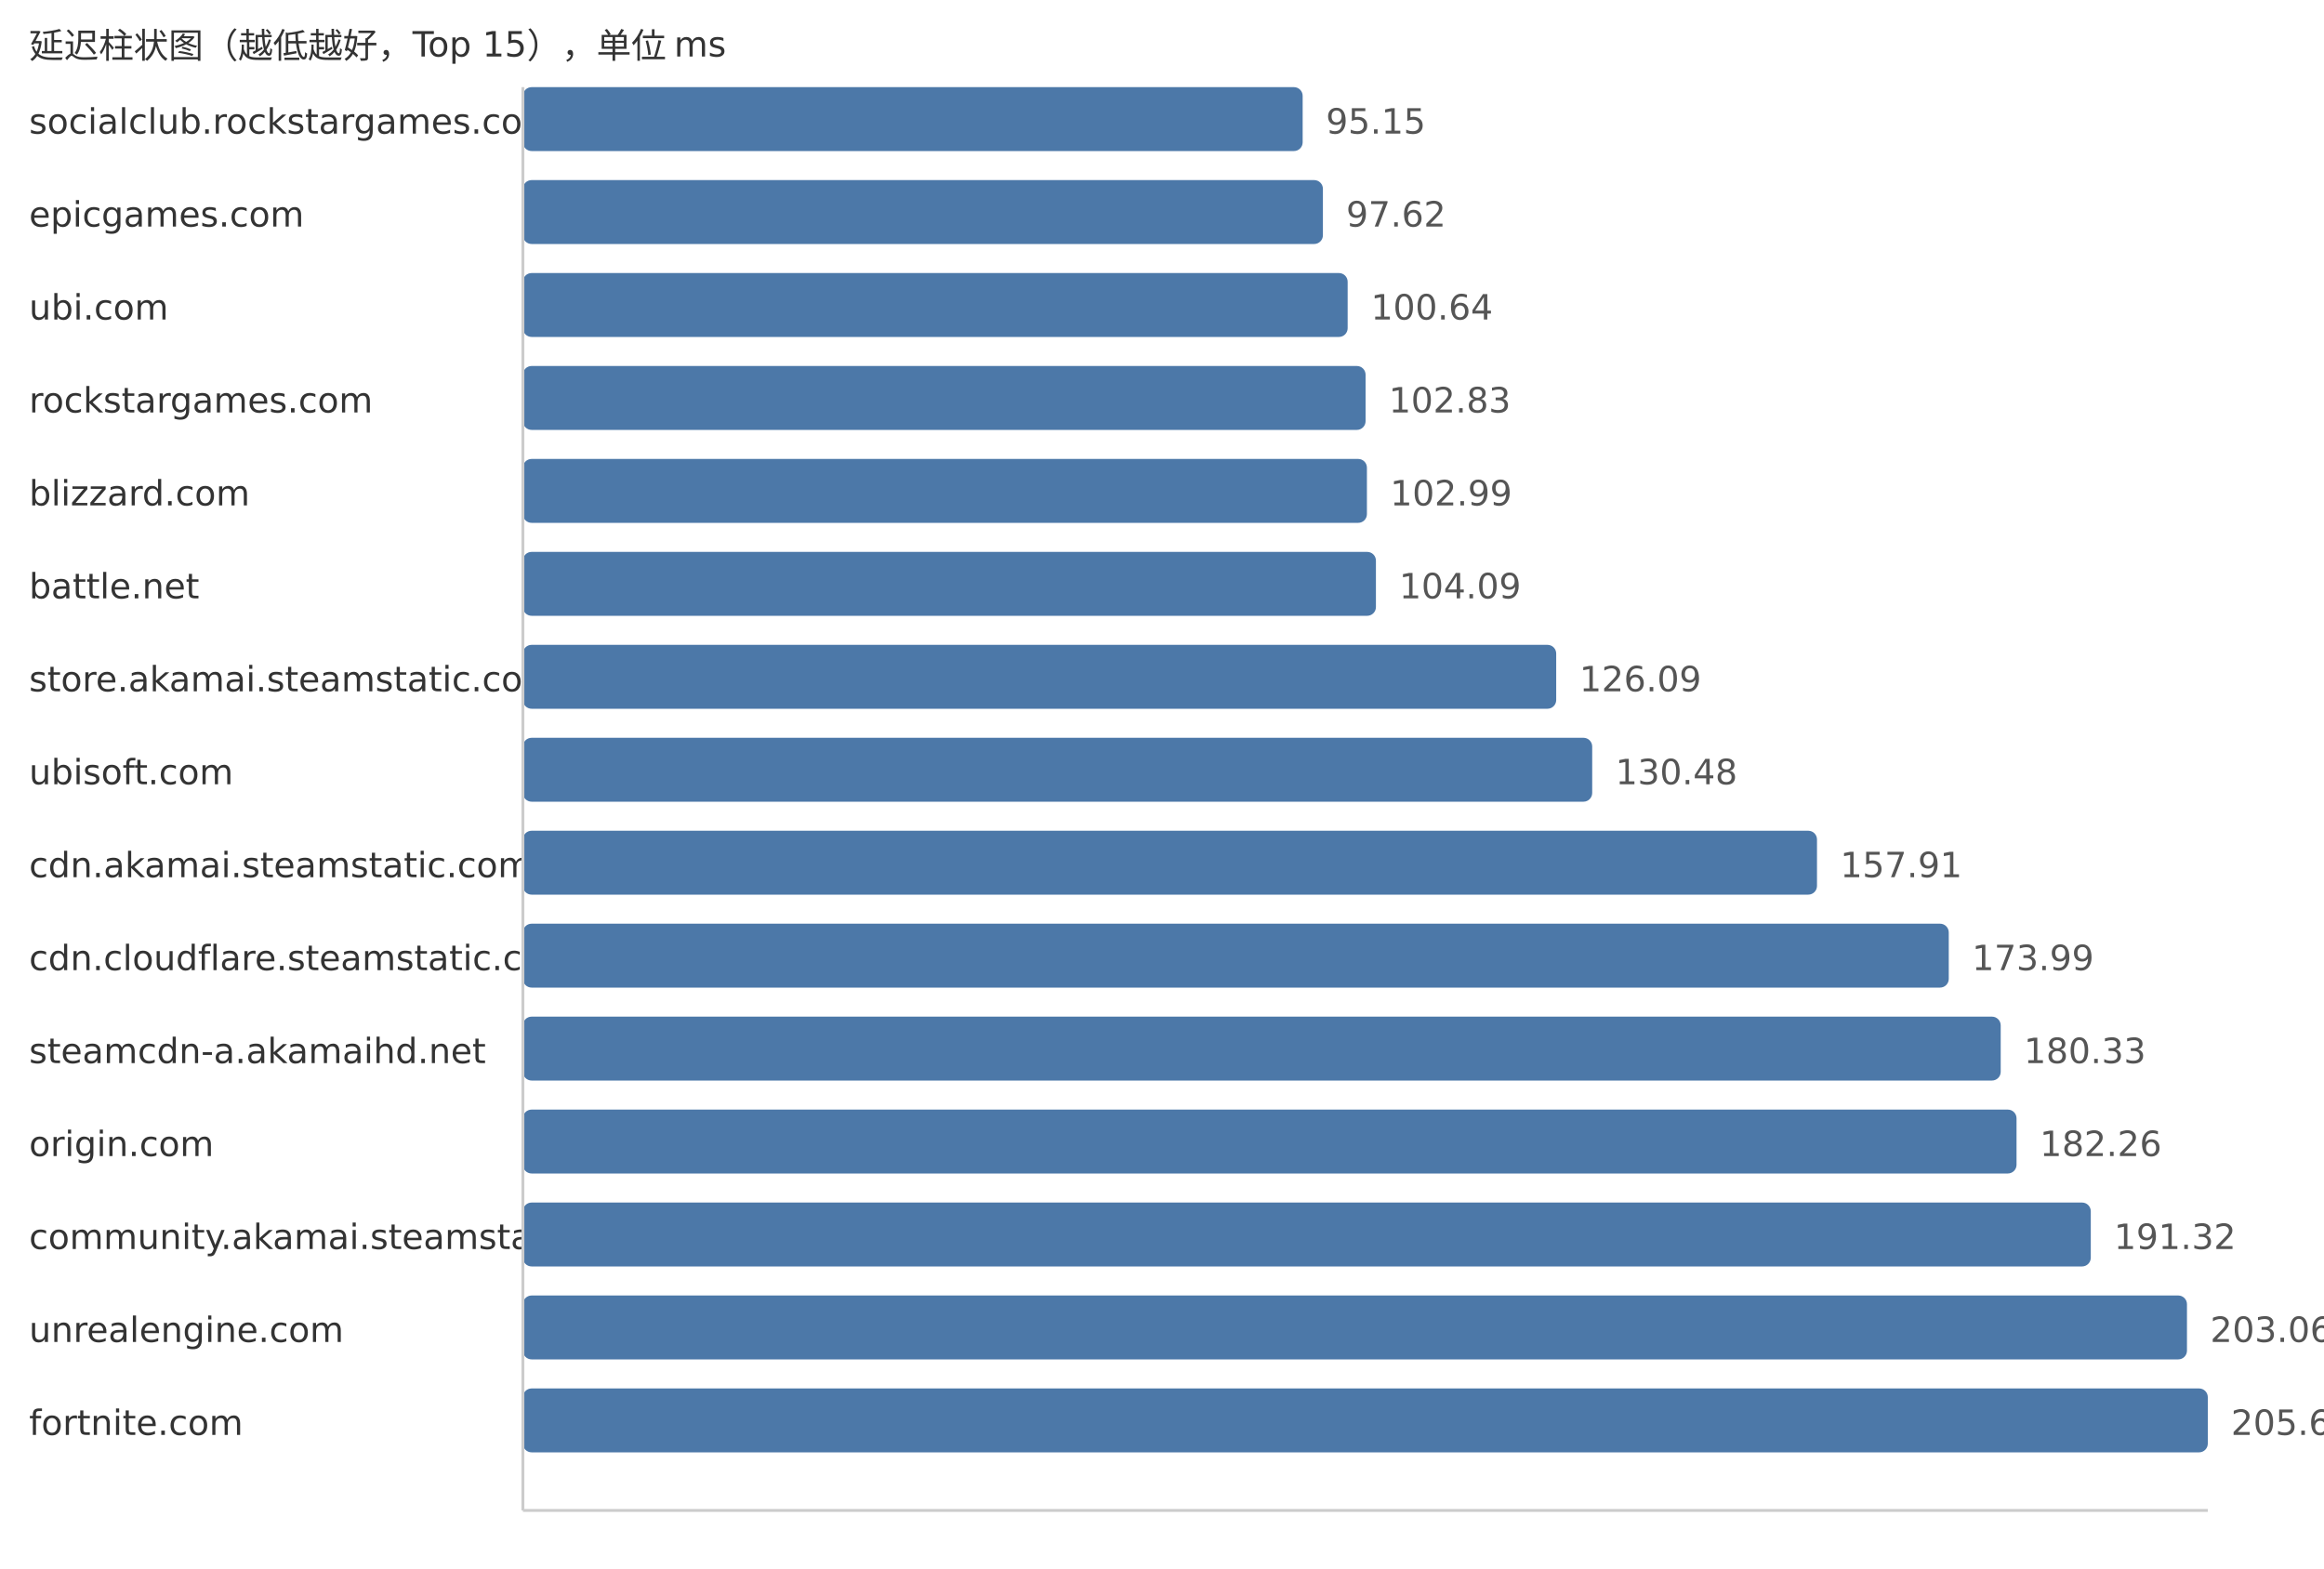
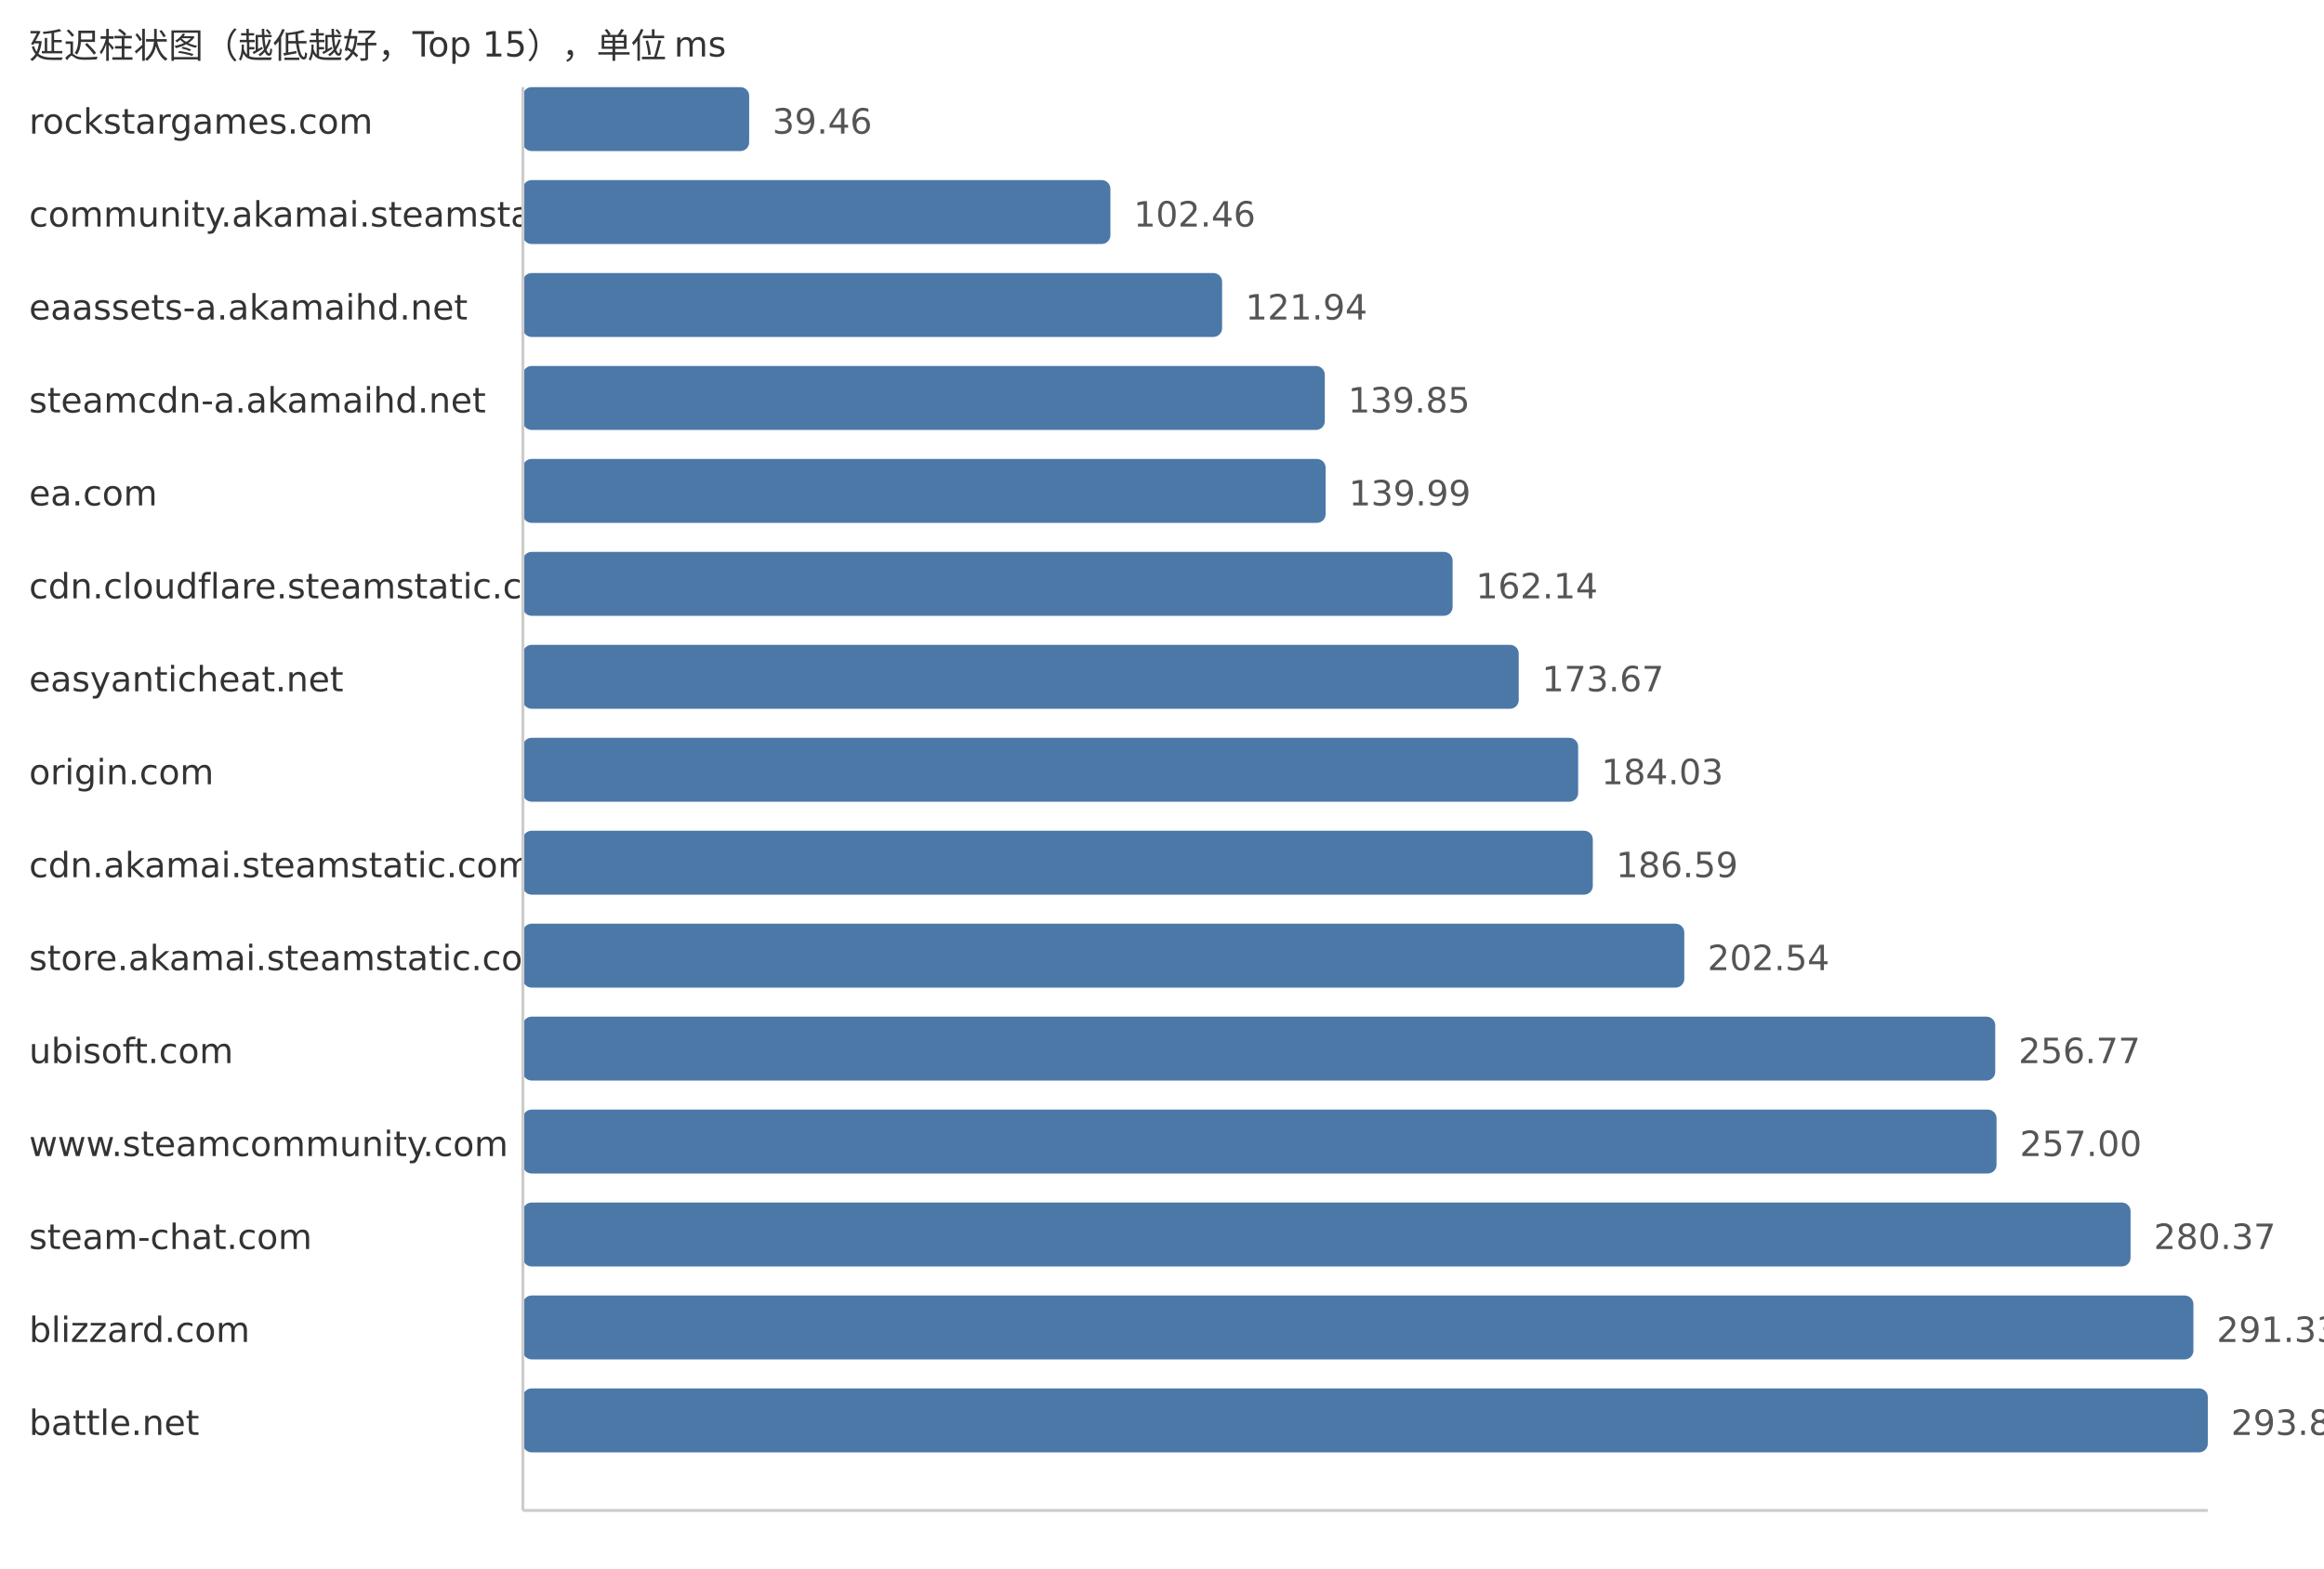
<svg xmlns="http://www.w3.org/2000/svg" width="800" height="540">
  <style> .label{font-family:DejaVu Sans,Verdana,Geneva,sans-serif;font-size:12px;fill:#333} .value{font-family:DejaVu Sans,Verdana,Geneva,sans-serif;font-size:12px;fill:#555} </style>
  <text x="10" y="20" class="label">延迟柱状图（越低越好，Top 15），单位 ms</text>
-   <text x="10" y="46" class="label">socialclub.rockstargames.com</text>
-   <rect x="180" y="30" width="268.42" height="22" fill="#4c78a8" rx="3" />
-   <text x="456.42" y="46" class="value">95.15</text>
-   <text x="10" y="78" class="label">epicgames.com</text>
-   <rect x="180" y="62" width="275.39" height="22" fill="#4c78a8" rx="3" />
-   <text x="463.39" y="78" class="value">97.62</text>
-   <text x="10" y="110" class="label">ubi.com</text>
-   <rect x="180" y="94" width="283.91" height="22" fill="#4c78a8" rx="3" />
-   <text x="471.91" y="110" class="value">100.64</text>
-   <text x="10" y="142" class="label">rockstargames.com</text>
-   <rect x="180" y="126" width="290.08" height="22" fill="#4c78a8" rx="3" />
-   <text x="478.08" y="142" class="value">102.83</text>
-   <text x="10" y="174" class="label">blizzard.com</text>
-   <rect x="180" y="158" width="290.54" height="22" fill="#4c78a8" rx="3" />
-   <text x="478.54" y="174" class="value">102.99</text>
-   <text x="10" y="206" class="label">battle.net</text>
-   <rect x="180" y="190" width="293.64" height="22" fill="#4c78a8" rx="3" />
-   <text x="481.64" y="206" class="value">104.09</text>
-   <text x="10" y="238" class="label">store.akamai.steamstatic.com</text>
-   <rect x="180" y="222" width="355.7" height="22" fill="#4c78a8" rx="3" />
-   <text x="543.7" y="238" class="value">126.09</text>
-   <text x="10" y="270" class="label">ubisoft.com</text>
-   <rect x="180" y="254" width="368.09" height="22" fill="#4c78a8" rx="3" />
-   <text x="556.09" y="270" class="value">130.48</text>
+   <text x="10" y="46" class="label">rockstargames.com</text>
+   <rect x="180" y="30" width="77.89" height="22" fill="#4c78a8" rx="3" />
+   <text x="265.89" y="46" class="value">39.46</text>
+   <text x="10" y="78" class="label">community.akamai.steamstatic.com</text>
+   <rect x="180" y="62" width="202.24" height="22" fill="#4c78a8" rx="3" />
+   <text x="390.24" y="78" class="value">102.46</text>
+   <text x="10" y="110" class="label">eaassets-a.akamaihd.net</text>
+   <rect x="180" y="94" width="240.69" height="22" fill="#4c78a8" rx="3" />
+   <text x="428.69" y="110" class="value">121.94</text>
+   <text x="10" y="142" class="label">steamcdn-a.akamaihd.net</text>
+   <rect x="180" y="126" width="276.04" height="22" fill="#4c78a8" rx="3" />
+   <text x="464.04" y="142" class="value">139.85</text>
+   <text x="10" y="174" class="label">ea.com</text>
+   <rect x="180" y="158" width="276.32" height="22" fill="#4c78a8" rx="3" />
+   <text x="464.32" y="174" class="value">139.99</text>
+   <text x="10" y="206" class="label">cdn.cloudflare.steamstatic.com</text>
+   <rect x="180" y="190" width="320.04" height="22" fill="#4c78a8" rx="3" />
+   <text x="508.04" y="206" class="value">162.14</text>
+   <text x="10" y="238" class="label">easyanticheat.net</text>
+   <rect x="180" y="222" width="342.8" height="22" fill="#4c78a8" rx="3" />
+   <text x="530.8" y="238" class="value">173.67</text>
+   <text x="10" y="270" class="label">origin.com</text>
+   <rect x="180" y="254" width="363.25" height="22" fill="#4c78a8" rx="3" />
+   <text x="551.25" y="270" class="value">184.03</text>
  <text x="10" y="302" class="label">cdn.akamai.steamstatic.com</text>
-   <rect x="180" y="286" width="445.47" height="22" fill="#4c78a8" rx="3" />
-   <text x="633.47" y="302" class="value">157.91</text>
-   <text x="10" y="334" class="label">cdn.cloudflare.steamstatic.com</text>
-   <rect x="180" y="318" width="490.83" height="22" fill="#4c78a8" rx="3" />
-   <text x="678.83" y="334" class="value">173.99</text>
-   <text x="10" y="366" class="label">steamcdn-a.akamaihd.net</text>
-   <rect x="180" y="350" width="508.71" height="22" fill="#4c78a8" rx="3" />
-   <text x="696.71" y="366" class="value">180.33</text>
-   <text x="10" y="398" class="label">origin.com</text>
-   <rect x="180" y="382" width="514.16" height="22" fill="#4c78a8" rx="3" />
-   <text x="702.16" y="398" class="value">182.26</text>
-   <text x="10" y="430" class="label">community.akamai.steamstatic.com</text>
-   <rect x="180" y="414" width="539.72" height="22" fill="#4c78a8" rx="3" />
-   <text x="727.72" y="430" class="value">191.32</text>
-   <text x="10" y="462" class="label">unrealengine.com</text>
-   <rect x="180" y="446" width="572.83" height="22" fill="#4c78a8" rx="3" />
-   <text x="760.83" y="462" class="value">203.06</text>
-   <text x="10" y="494" class="label">fortnite.com</text>
+   <rect x="180" y="286" width="368.3" height="22" fill="#4c78a8" rx="3" />
+   <text x="556.3" y="302" class="value">186.59</text>
+   <text x="10" y="334" class="label">store.akamai.steamstatic.com</text>
+   <rect x="180" y="318" width="399.79" height="22" fill="#4c78a8" rx="3" />
+   <text x="587.79" y="334" class="value">202.54</text>
+   <text x="10" y="366" class="label">ubisoft.com</text>
+   <rect x="180" y="350" width="506.83" height="22" fill="#4c78a8" rx="3" />
+   <text x="694.83" y="366" class="value">256.77</text>
+   <text x="10" y="398" class="label">www.steamcommunity.com</text>
+   <rect x="180" y="382" width="507.28" height="22" fill="#4c78a8" rx="3" />
+   <text x="695.28" y="398" class="value">257.00</text>
+   <text x="10" y="430" class="label">steam-chat.com</text>
+   <rect x="180" y="414" width="553.41" height="22" fill="#4c78a8" rx="3" />
+   <text x="741.41" y="430" class="value">280.37</text>
+   <text x="10" y="462" class="label">blizzard.com</text>
+   <rect x="180" y="446" width="575.05" height="22" fill="#4c78a8" rx="3" />
+   <text x="763.05" y="462" class="value">291.33</text>
+   <text x="10" y="494" class="label">battle.net</text>
  <rect x="180" y="478" width="580.0" height="22" fill="#4c78a8" rx="3" />
-   <text x="768.0" y="494" class="value">205.60</text>
+   <text x="768.0" y="494" class="value">293.84</text>
  <line x1="180" y1="30" x2="180" y2="520" stroke="#ccc" />
  <line x1="180" y1="520" x2="760" y2="520" stroke="#ccc" />
</svg>
